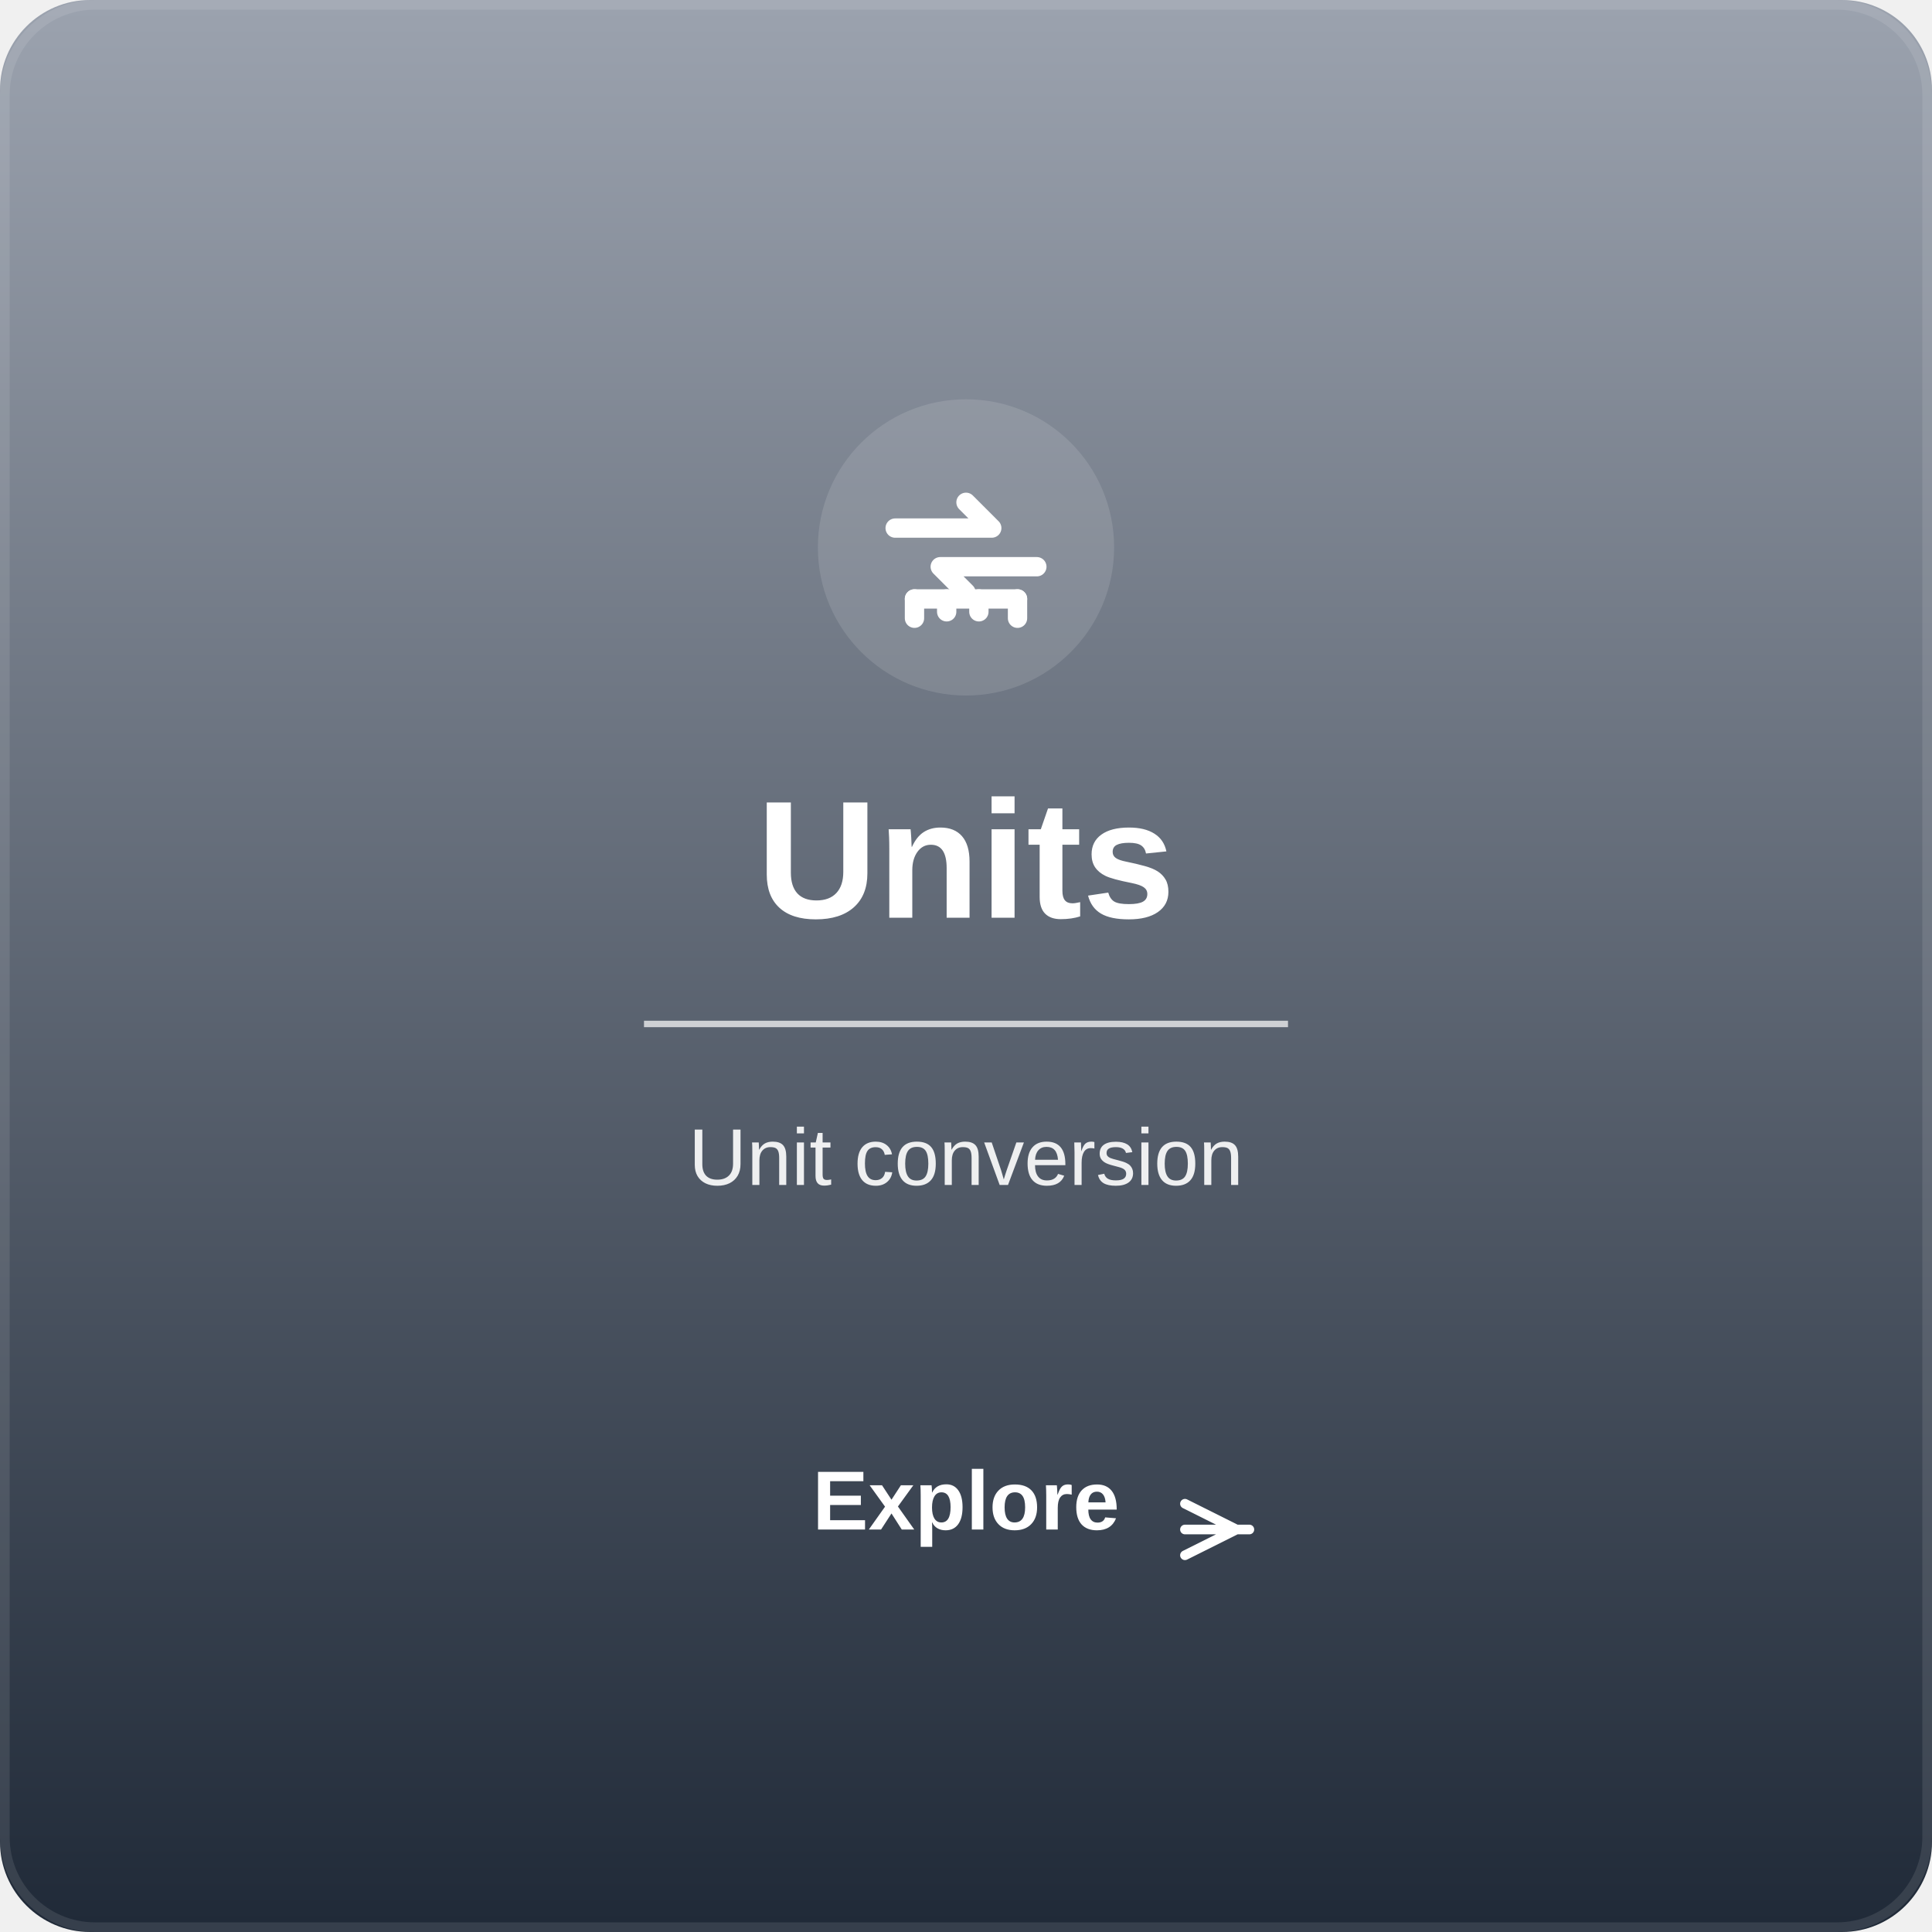
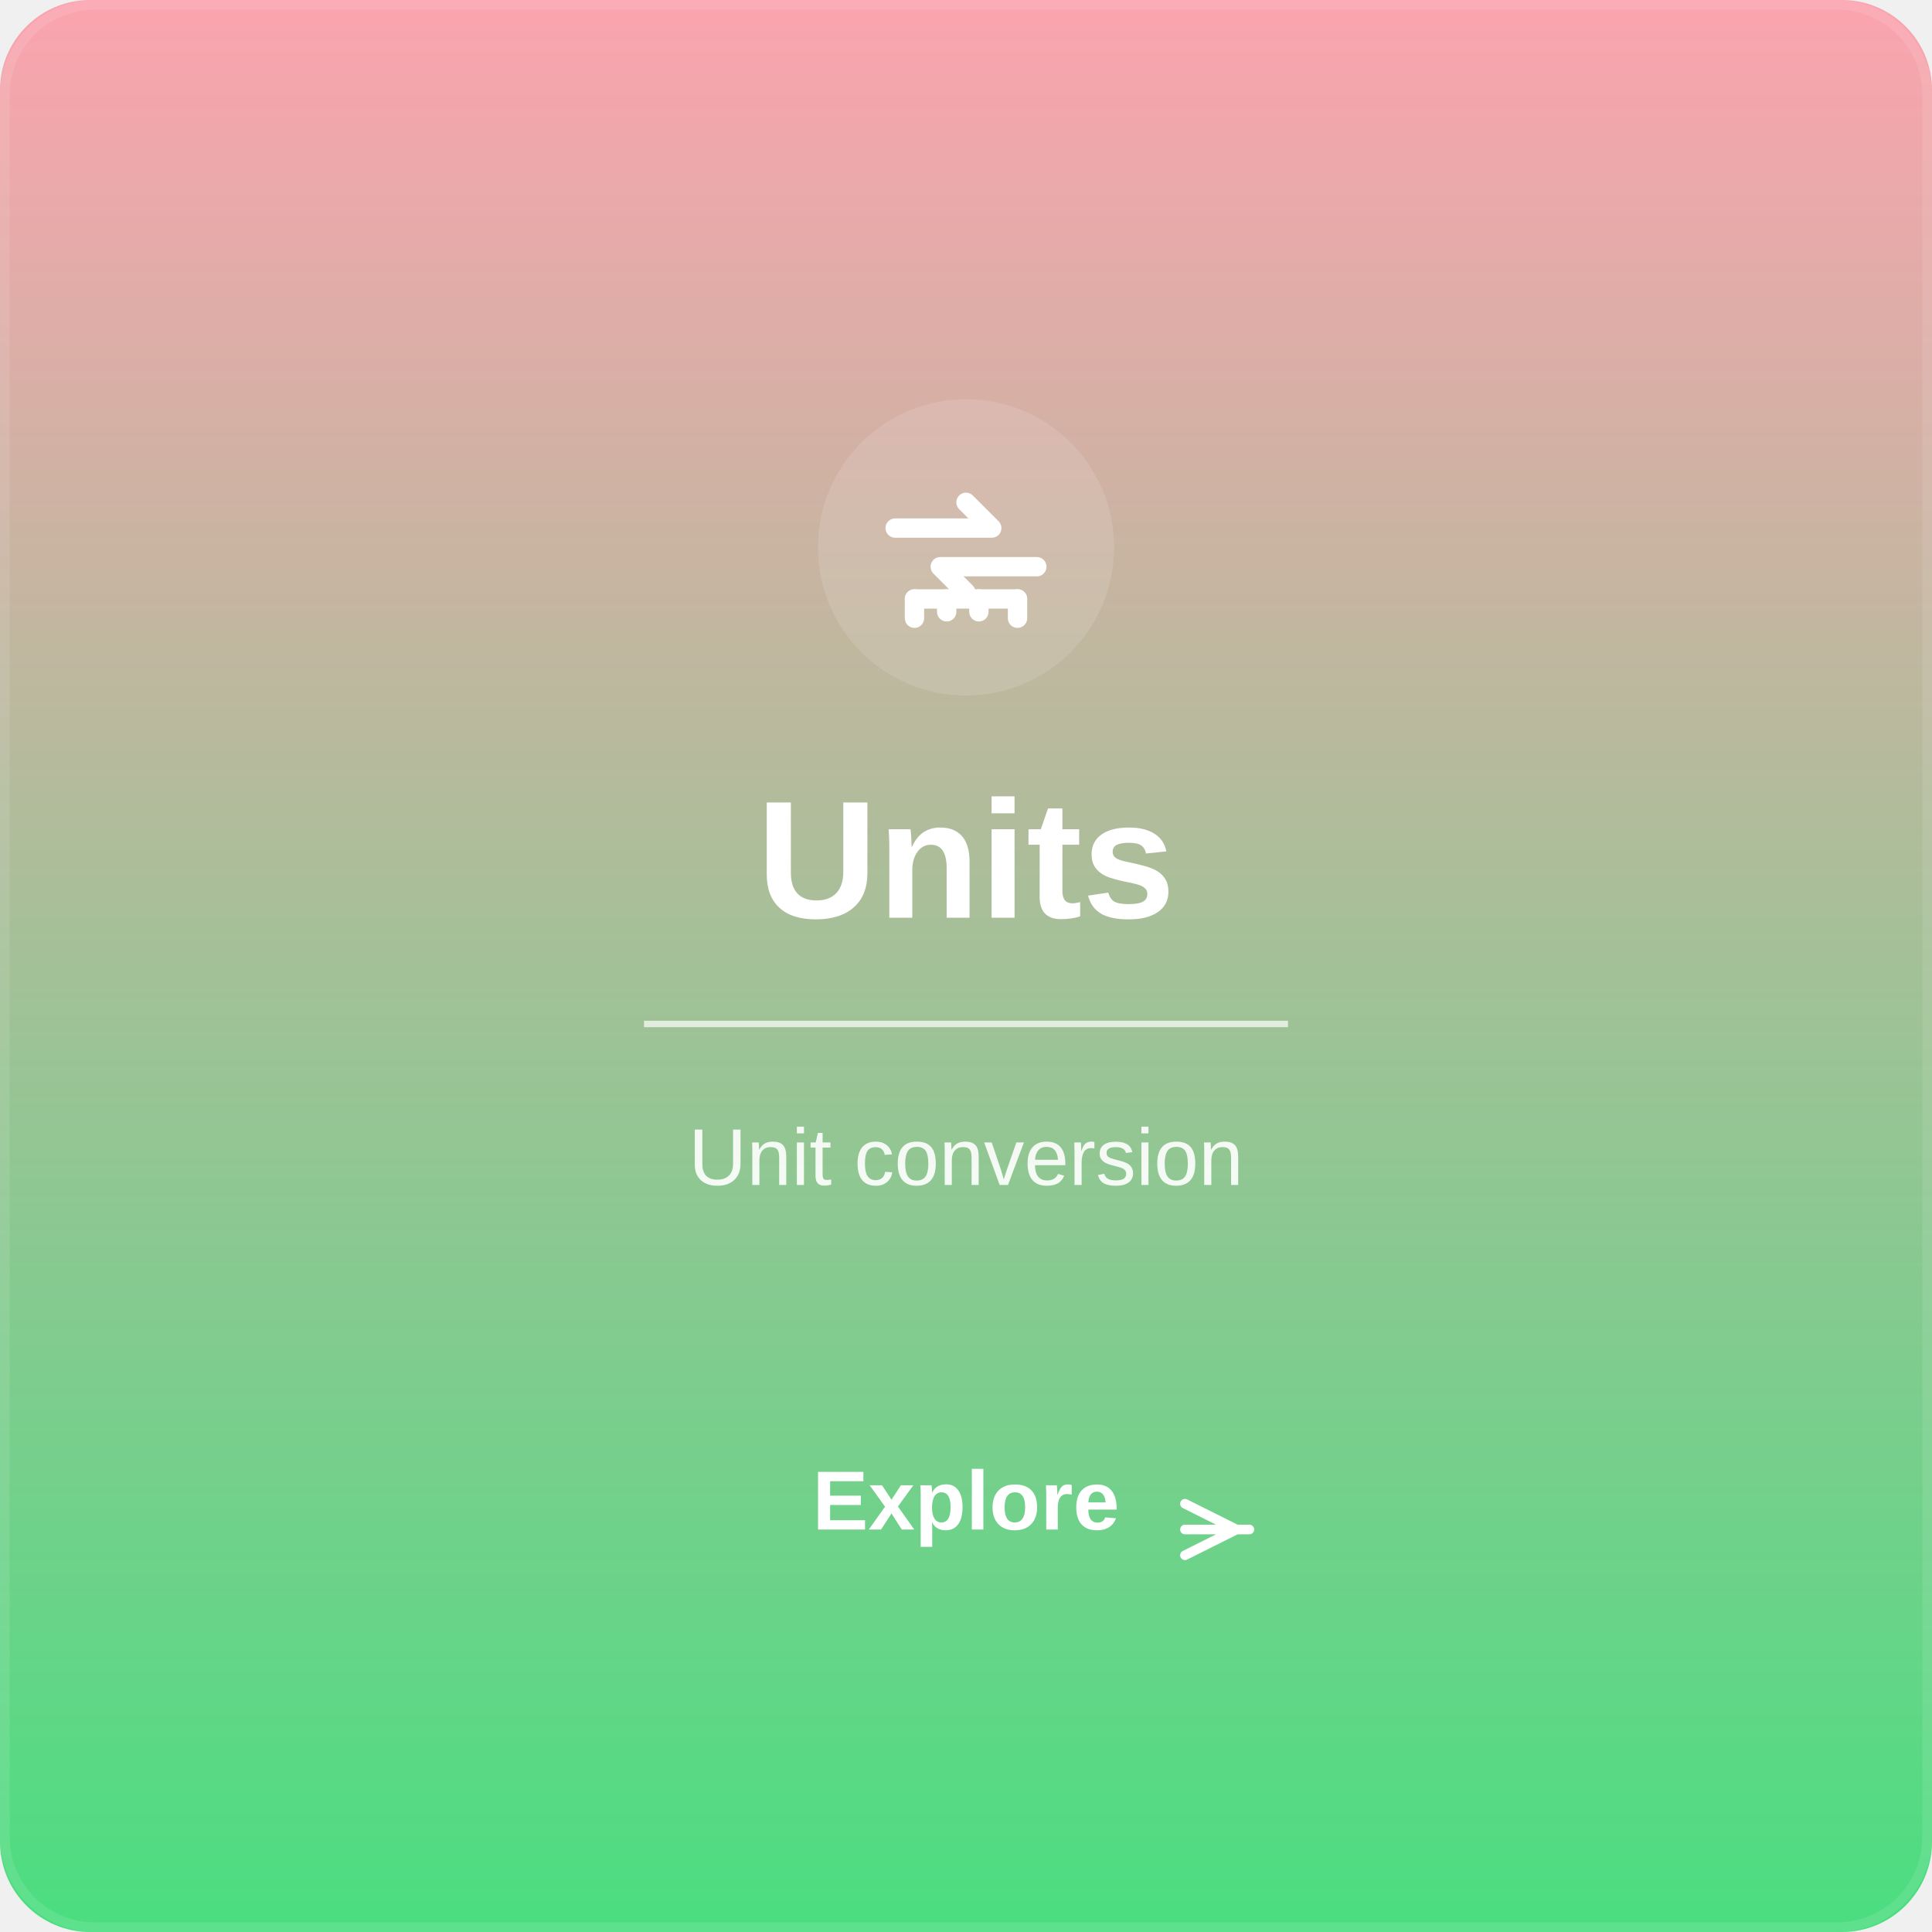
<svg xmlns="http://www.w3.org/2000/svg" width="600" height="600" viewBox="0 0 600 600">
  <defs>
    <linearGradient id="bgGradient" x1="0%" y1="0%" x2="0%" y2="100%">
-       <stop offset="0%" stop-color="#9CA3AF" />
-       <stop offset="100%" stop-color="#1F2937" />
+       <stop offset="0%" stop-color="#FCA3AF" />
+       <stop offset="100%" stop-color="#4ade80" />
    </linearGradient>
    <clipPath id="cardClip">
      <rect x="0" y="0" width="600" height="600" rx="28" ry="28" />
    </clipPath>
  </defs>
  <g clip-path="url(#cardClip)">
    <rect x="0" y="0" width="600" height="600" fill="url(#bgGradient)" />
    <circle cx="300" cy="170" r="46" fill="#FFFFFF" opacity="0.12" />
    <g transform="translate(300,170)">
      <g fill="none" stroke="#FFFFFF" stroke-width="6" stroke-linecap="round" stroke-linejoin="round">
        <path d="M-22 -6 h30 l-8 -8" />
        <path d="M22 6 h-30 l8 8" />
        <line x1="-16" y1="16" x2="16" y2="16" />
        <line x1="-16" y1="16" x2="-16" y2="22" />
        <line x1="-6" y1="16" x2="-6" y2="20" />
        <line x1="4" y1="16" x2="4" y2="20" />
        <line x1="16" y1="16" x2="16" y2="22" />
      </g>
    </g>
    <text x="300" y="285" text-anchor="middle" font-family="Arial, Helvetica, sans-serif" font-weight="800" font-size="52" fill="#FFFFFF">Units</text>
    <line x1="200" y1="318" x2="400" y2="318" stroke="#FFFFFF" stroke-width="2" opacity="0.7" />
    <text x="300" y="368" text-anchor="middle" font-family="Arial, Helvetica, sans-serif" font-weight="400" font-size="25" fill="#FFFFFF" opacity="0.9">Unit conversion</text>
    <text x="300" y="475" text-anchor="middle" font-family="Arial, Helvetica, sans-serif" font-weight="700" font-size="26" fill="#FFFFFF">Explore</text>
    <path d="M368 467 l16 8 l-16 8 M368 475 h20" stroke="#FFFFFF" stroke-width="3" fill="none" stroke-linecap="round" stroke-linejoin="round" />
  </g>
  <rect x="1.5" y="1.5" width="597" height="597" rx="28" ry="28" fill="none" stroke="#FFFFFF" stroke-opacity="0.1" stroke-width="3" />
</svg>
